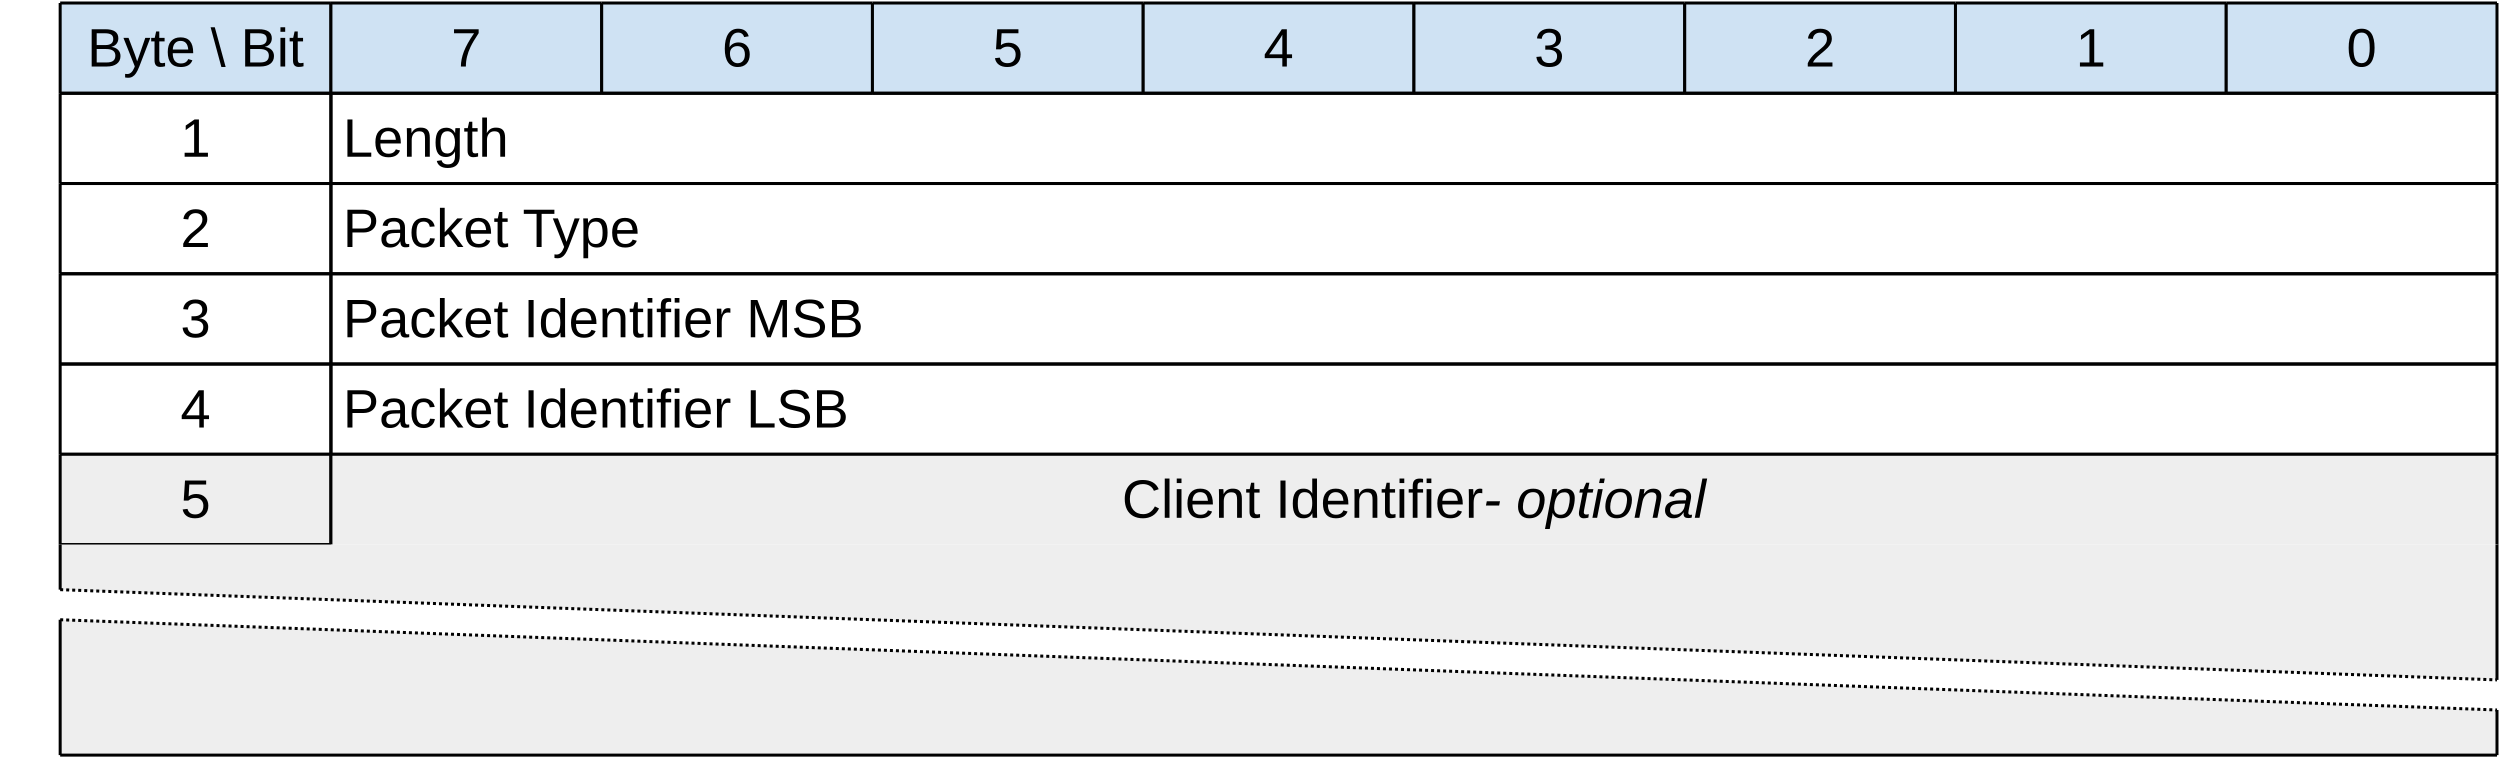
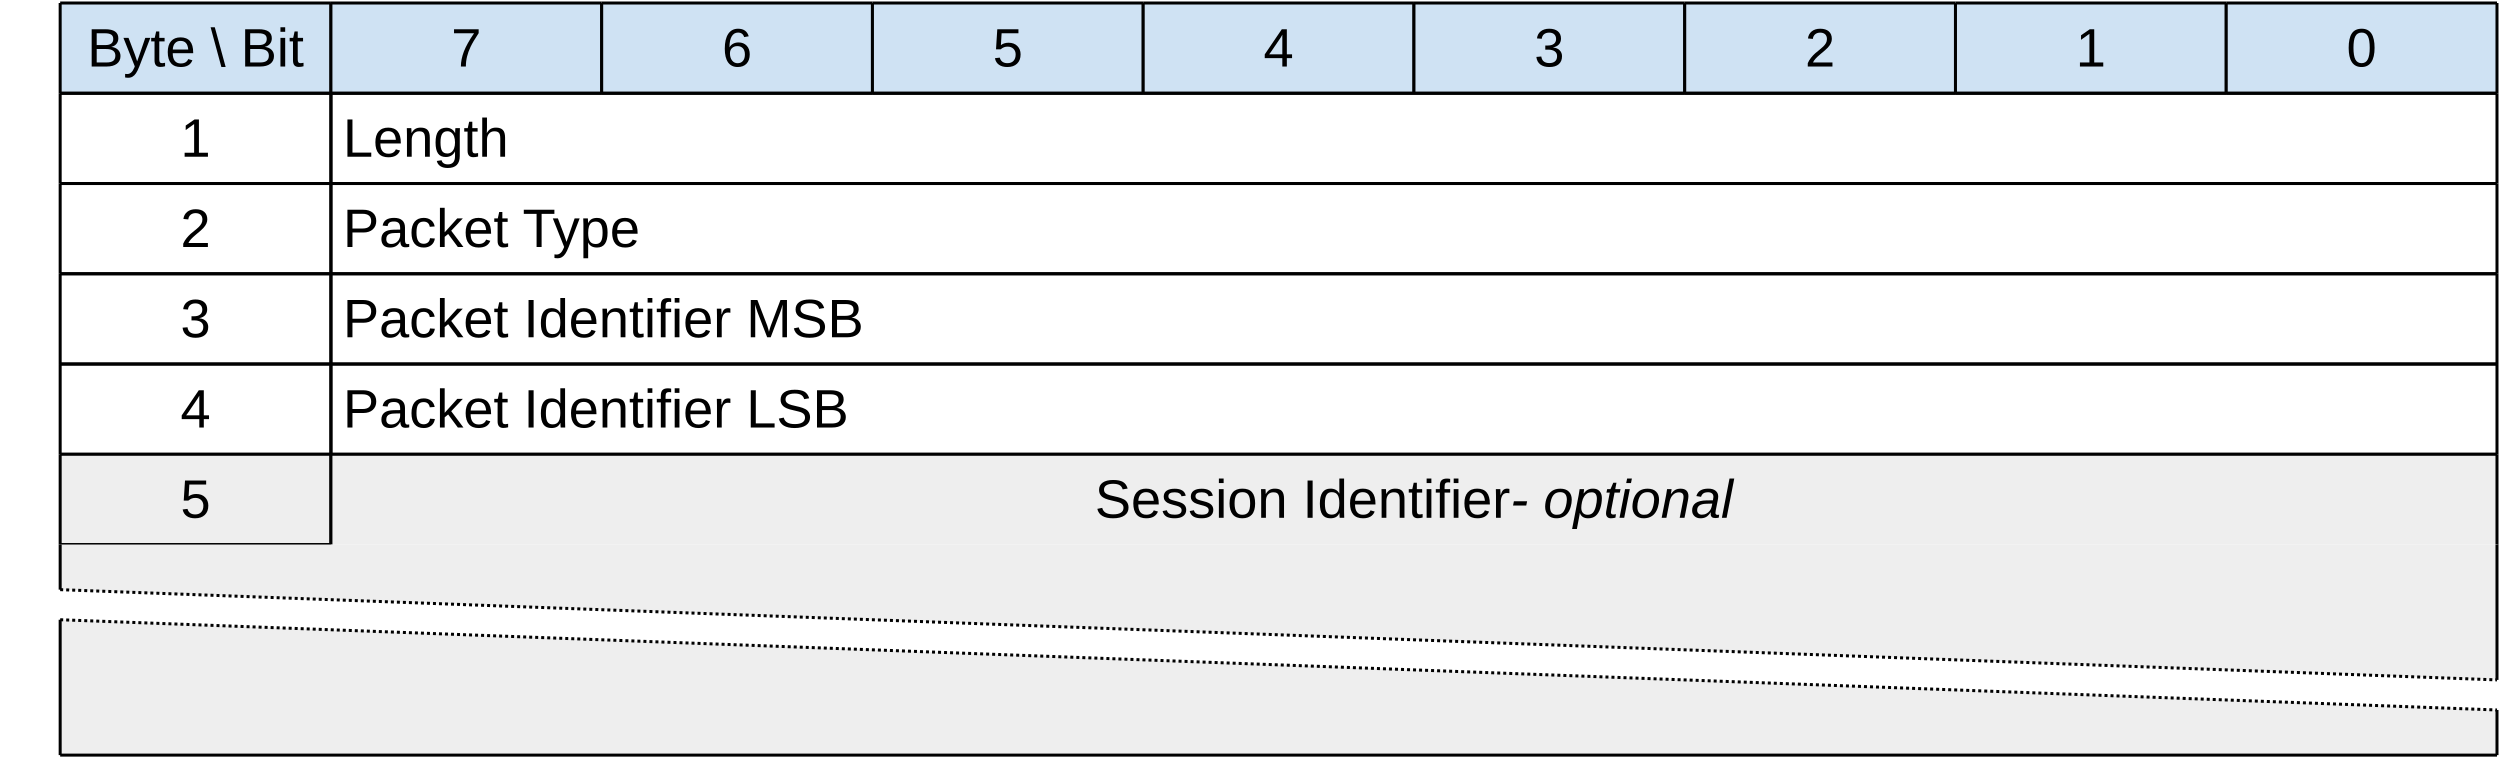
<svg xmlns="http://www.w3.org/2000/svg" version="1.0" width="831" height="252" viewBox="0 0 831 252">
  <rect x="20" y="1" height="30" width="90" fill="#cfe2f3" />
  <line x1="20" y1="1" x2="110" y2="1" stroke="#000000" stroke-width="1" />
  <line x1="20" y1="31" x2="110" y2="31" stroke="#000000" stroke-width="1" />
  <line x1="110" y1="1" x2="110" y2="31" stroke="#000000" stroke-width="1" />
  <line x1="20" y1="1" x2="20" y2="31" stroke="#000000" stroke-width="1" />
  <text font-size="18" font-family="Arial" x="65" y="17" text-anchor="middle" dominant-baseline="middle">Byte \ Bit</text>
  <rect x="110" y="1" height="30" width="90" fill="#cfe2f3" />
  <line x1="110" y1="1" x2="200" y2="1" stroke="#000000" stroke-width="1" />
  <line x1="110" y1="31" x2="200" y2="31" stroke="#000000" stroke-width="1" />
  <line x1="200" y1="1" x2="200" y2="31" stroke="#000000" stroke-width="1" />
  <line x1="110" y1="1" x2="110" y2="31" stroke="#000000" stroke-width="1" />
  <text font-size="18" font-family="Arial" x="155" y="17" text-anchor="middle" dominant-baseline="middle">7</text>
  <rect x="200" y="1" height="30" width="90" fill="#cfe2f3" />
  <line x1="200" y1="1" x2="290" y2="1" stroke="#000000" stroke-width="1" />
  <line x1="200" y1="31" x2="290" y2="31" stroke="#000000" stroke-width="1" />
  <line x1="290" y1="1" x2="290" y2="31" stroke="#000000" stroke-width="1" />
  <line x1="200" y1="1" x2="200" y2="31" stroke="#000000" stroke-width="1" />
  <text font-size="18" font-family="Arial" x="245" y="17" text-anchor="middle" dominant-baseline="middle">6</text>
  <rect x="290" y="1" height="30" width="90" fill="#cfe2f3" />
  <line x1="290" y1="1" x2="380" y2="1" stroke="#000000" stroke-width="1" />
  <line x1="290" y1="31" x2="380" y2="31" stroke="#000000" stroke-width="1" />
  <line x1="380" y1="1" x2="380" y2="31" stroke="#000000" stroke-width="1" />
  <line x1="290" y1="1" x2="290" y2="31" stroke="#000000" stroke-width="1" />
  <text font-size="18" font-family="Arial" x="335" y="17" text-anchor="middle" dominant-baseline="middle">5</text>
  <rect x="380" y="1" height="30" width="90" fill="#cfe2f3" />
  <line x1="380" y1="1" x2="470" y2="1" stroke="#000000" stroke-width="1" />
  <line x1="380" y1="31" x2="470" y2="31" stroke="#000000" stroke-width="1" />
  <line x1="470" y1="1" x2="470" y2="31" stroke="#000000" stroke-width="1" />
  <line x1="380" y1="1" x2="380" y2="31" stroke="#000000" stroke-width="1" />
  <text font-size="18" font-family="Arial" x="425" y="17" text-anchor="middle" dominant-baseline="middle">4</text>
  <rect x="470" y="1" height="30" width="90" fill="#cfe2f3" />
  <line x1="470" y1="1" x2="560" y2="1" stroke="#000000" stroke-width="1" />
  <line x1="470" y1="31" x2="560" y2="31" stroke="#000000" stroke-width="1" />
  <line x1="560" y1="1" x2="560" y2="31" stroke="#000000" stroke-width="1" />
  <line x1="470" y1="1" x2="470" y2="31" stroke="#000000" stroke-width="1" />
  <text font-size="18" font-family="Arial" x="515" y="17" text-anchor="middle" dominant-baseline="middle">3</text>
  <rect x="560" y="1" height="30" width="90" fill="#cfe2f3" />
  <line x1="560" y1="1" x2="650" y2="1" stroke="#000000" stroke-width="1" />
  <line x1="560" y1="31" x2="650" y2="31" stroke="#000000" stroke-width="1" />
  <line x1="650" y1="1" x2="650" y2="31" stroke="#000000" stroke-width="1" />
  <line x1="560" y1="1" x2="560" y2="31" stroke="#000000" stroke-width="1" />
  <text font-size="18" font-family="Arial" x="605" y="17" text-anchor="middle" dominant-baseline="middle">2</text>
  <rect x="650" y="1" height="30" width="90" fill="#cfe2f3" />
  <line x1="650" y1="1" x2="740" y2="1" stroke="#000000" stroke-width="1" />
  <line x1="650" y1="31" x2="740" y2="31" stroke="#000000" stroke-width="1" />
  <line x1="740" y1="1" x2="740" y2="31" stroke="#000000" stroke-width="1" />
  <line x1="650" y1="1" x2="650" y2="31" stroke="#000000" stroke-width="1" />
  <text font-size="18" font-family="Arial" x="695" y="17" text-anchor="middle" dominant-baseline="middle">1</text>
  <rect x="740" y="1" height="30" width="90" fill="#cfe2f3" />
  <line x1="740" y1="1" x2="830" y2="1" stroke="#000000" stroke-width="1" />
  <line x1="740" y1="31" x2="830" y2="31" stroke="#000000" stroke-width="1" />
  <line x1="830" y1="1" x2="830" y2="31" stroke="#000000" stroke-width="1" />
  <line x1="740" y1="1" x2="740" y2="31" stroke="#000000" stroke-width="1" />
  <text font-size="18" font-family="Arial" x="785" y="17" text-anchor="middle" dominant-baseline="middle">0</text>
  <text font-size="18" font-family="Arial" x="15" y="16" text-anchor="end"> </text>
  <text font-size="18" font-family="Arial" x="15" y="46" text-anchor="end"> </text>
  <line x1="20" y1="31" x2="110" y2="31" stroke="#000000" stroke-width="1" />
  <line x1="20" y1="61" x2="110" y2="61" stroke="#000000" stroke-width="1" />
  <line x1="110" y1="31" x2="110" y2="61" stroke="#000000" stroke-width="1" />
  <line x1="20" y1="31" x2="20" y2="61" stroke="#000000" stroke-width="1" />
  <text font-size="18" font-family="Arial" x="65" y="47" text-anchor="middle" dominant-baseline="middle">1</text>
  <line x1="110" y1="31" x2="830" y2="31" stroke="#000000" stroke-width="1" />
  <line x1="110" y1="61" x2="830" y2="61" stroke="#000000" stroke-width="1" />
  <line x1="830" y1="31" x2="830" y2="61" stroke="#000000" stroke-width="1" />
  <line x1="110" y1="31" x2="110" y2="61" stroke="#000000" stroke-width="1" />
  <text font-size="18" font-family="Arial" x="114" y="47" text-anchor="start" dominant-baseline="middle">Length</text>
  <text font-size="18" font-family="Arial" x="15" y="76" text-anchor="end"> </text>
  <line x1="20" y1="61" x2="110" y2="61" stroke="#000000" stroke-width="1" />
  <line x1="20" y1="91" x2="110" y2="91" stroke="#000000" stroke-width="1" />
  <line x1="110" y1="61" x2="110" y2="91" stroke="#000000" stroke-width="1" />
  <line x1="20" y1="61" x2="20" y2="91" stroke="#000000" stroke-width="1" />
  <text font-size="18" font-family="Arial" x="65" y="77" text-anchor="middle" dominant-baseline="middle">2</text>
  <line x1="110" y1="61" x2="830" y2="61" stroke="#000000" stroke-width="1" />
  <line x1="110" y1="91" x2="830" y2="91" stroke="#000000" stroke-width="1" />
  <line x1="830" y1="61" x2="830" y2="91" stroke="#000000" stroke-width="1" />
  <line x1="110" y1="61" x2="110" y2="91" stroke="#000000" stroke-width="1" />
  <text font-size="18" font-family="Arial" x="114" y="77" text-anchor="start" dominant-baseline="middle">Packet Type</text>
  <text font-size="18" font-family="Arial" x="15" y="106" text-anchor="end"> </text>
  <line x1="20" y1="91" x2="110" y2="91" stroke="#000000" stroke-width="1" />
  <line x1="20" y1="121" x2="110" y2="121" stroke="#000000" stroke-width="1" />
  <line x1="110" y1="91" x2="110" y2="121" stroke="#000000" stroke-width="1" />
  <line x1="20" y1="91" x2="20" y2="121" stroke="#000000" stroke-width="1" />
  <text font-size="18" font-family="Arial" x="65" y="107" text-anchor="middle" dominant-baseline="middle">3</text>
  <line x1="110" y1="91" x2="830" y2="91" stroke="#000000" stroke-width="1" />
  <line x1="110" y1="121" x2="830" y2="121" stroke="#000000" stroke-width="1" />
  <line x1="830" y1="91" x2="830" y2="121" stroke="#000000" stroke-width="1" />
  <line x1="110" y1="91" x2="110" y2="121" stroke="#000000" stroke-width="1" />
  <text font-size="18" font-family="Arial" x="114" y="107" text-anchor="start" dominant-baseline="middle">Packet Identifier MSB</text>
  <text font-size="18" font-family="Arial" x="15" y="136" text-anchor="end"> </text>
  <line x1="20" y1="121" x2="110" y2="121" stroke="#000000" stroke-width="1" />
  <line x1="20" y1="151" x2="110" y2="151" stroke="#000000" stroke-width="1" />
  <line x1="110" y1="121" x2="110" y2="151" stroke="#000000" stroke-width="1" />
  <line x1="20" y1="121" x2="20" y2="151" stroke="#000000" stroke-width="1" />
  <text font-size="18" font-family="Arial" x="65" y="137" text-anchor="middle" dominant-baseline="middle">4</text>
  <line x1="110" y1="121" x2="830" y2="121" stroke="#000000" stroke-width="1" />
  <line x1="110" y1="151" x2="830" y2="151" stroke="#000000" stroke-width="1" />
  <line x1="830" y1="121" x2="830" y2="151" stroke="#000000" stroke-width="1" />
  <line x1="110" y1="121" x2="110" y2="151" stroke="#000000" stroke-width="1" />
  <text font-size="18" font-family="Arial" x="114" y="137" text-anchor="start" dominant-baseline="middle">Packet Identifier LSB</text>
  <text font-size="18" font-family="Arial" x="15" y="166" text-anchor="end"> </text>
  <rect x="20" y="151" height="30" width="90" fill="#eeeeee" />
  <line x1="20" y1="151" x2="110" y2="151" stroke="#000000" stroke-width="1" />
  <line x1="20" y1="181" x2="110" y2="181" stroke="#000000" stroke-width="1" />
  <line x1="110" y1="151" x2="110" y2="181" stroke="#000000" stroke-width="1" />
  <line x1="20" y1="151" x2="20" y2="181" stroke="#000000" stroke-width="1" />
  <text font-size="18" font-family="Arial" x="65" y="167" text-anchor="middle" dominant-baseline="middle">5</text>
  <rect x="110" y="151" height="30" width="720" fill="#eeeeee" />
  <line x1="110" y1="151" x2="830" y2="151" stroke="#000000" stroke-width="1" />
  <line x1="830" y1="151" x2="830" y2="181" stroke="#000000" stroke-width="1" />
  <line x1="110" y1="151" x2="110" y2="181" stroke="#000000" stroke-width="1" />
-   <text font-size="18" font-family="Arial" x="470" y="167" text-anchor="middle" dominant-baseline="middle">Client Identifier<tspan font-style="italic" font-size="18" font-family="Arial" dominant-baseline="middle"> - optional</tspan>
+   <text font-size="18" font-family="Arial" x="470" y="167" text-anchor="middle" dominant-baseline="middle">Session Identifier<tspan font-style="italic" font-size="18" font-family="Arial" dominant-baseline="middle"> - optional</tspan>
  </text>
  <text font-size="18" font-family="Arial" x="15" y="196" text-anchor="end"> </text>
  <polygon points=" 20,181 830,181 830,226 20,196" fill="#eeeeee" />
  <line x1="20" y1="181" x2="20" y2="196" stroke="#000000" stroke-width="1" />
  <line x1="830" y1="181" x2="830" y2="226" stroke="#000000" stroke-width="1" />
  <line stroke-dasharray="1,1" x1="20" y1="196" x2="830" y2="226" stroke="#000000" stroke-width="1" />
  <polygon points=" 20,206 830,236 830,251 20,251" fill="#eeeeee" />
  <line x1="20" y1="206" x2="20" y2="251" stroke="#000000" stroke-width="1" />
  <line x1="830" y1="236" x2="830" y2="251" stroke="#000000" stroke-width="1" />
  <line stroke-dasharray="1,1" x1="20" y1="206" x2="830" y2="236" stroke="#000000" stroke-width="1" />
  <text font-size="18" font-family="Arial" x="15" y="266" text-anchor="end"> </text>
  <line x1="20" y1="251" x2="830" y2="251" stroke="#000000" stroke-width="1" />
</svg>
